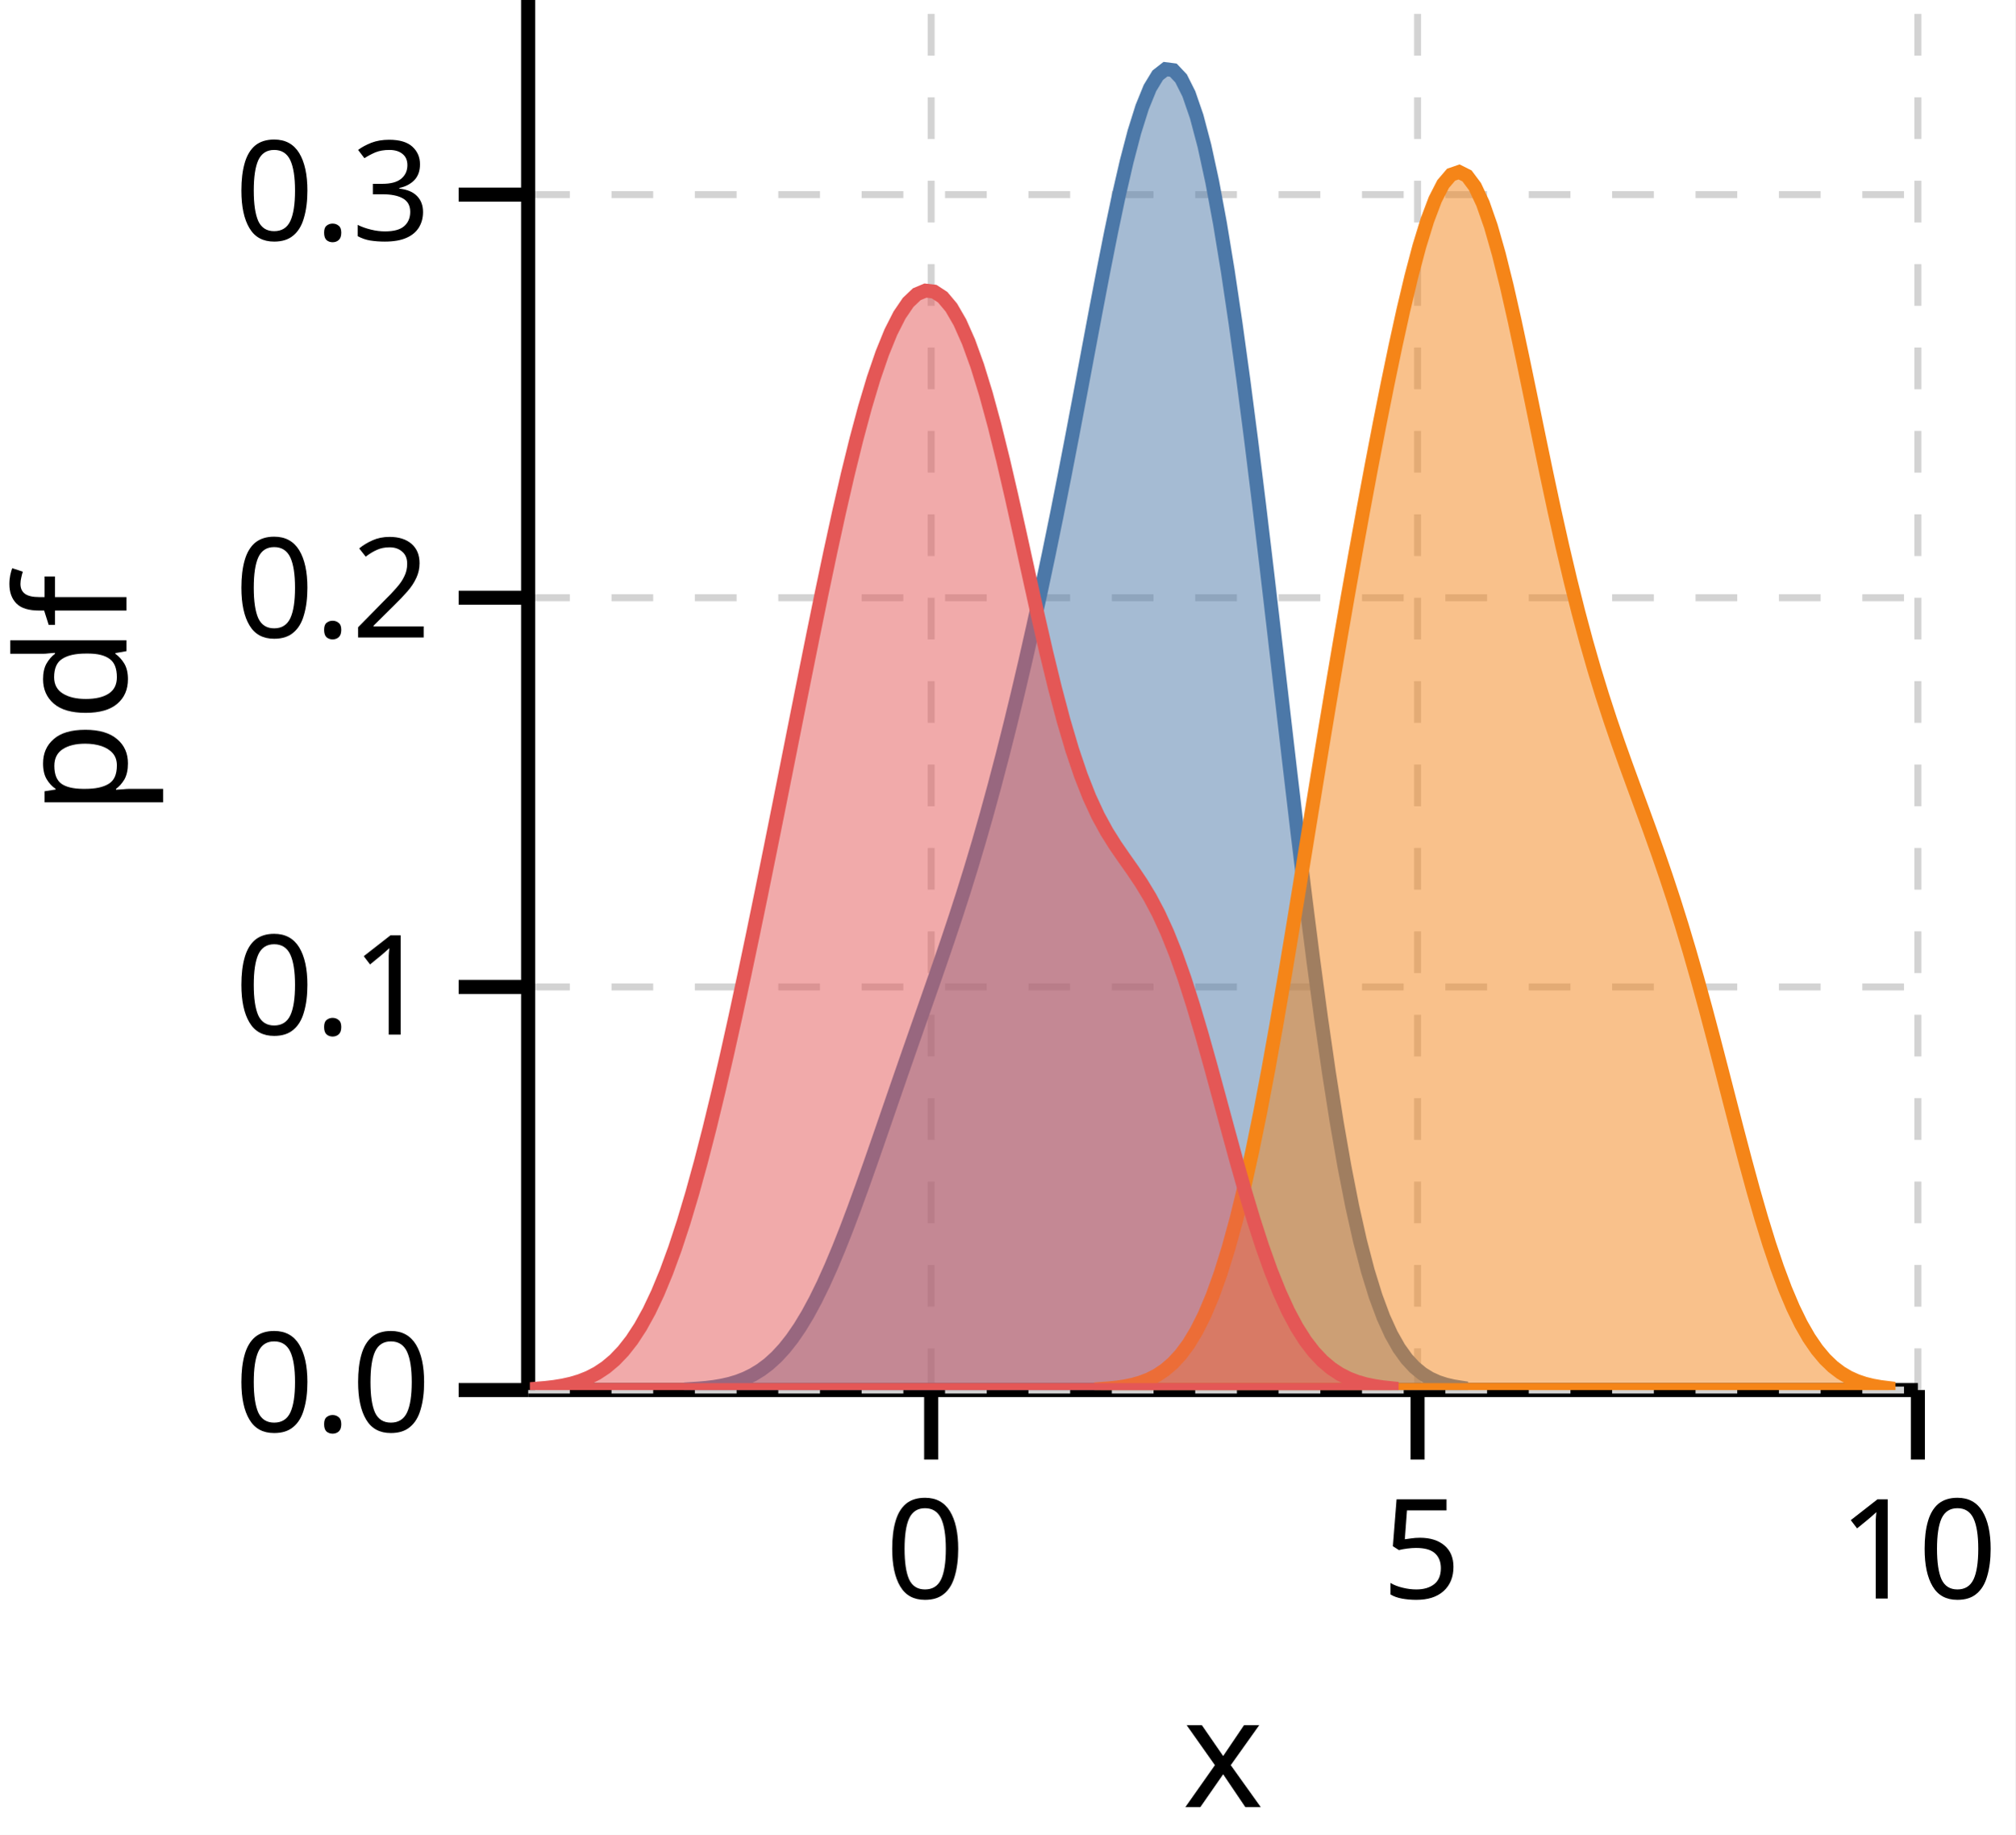
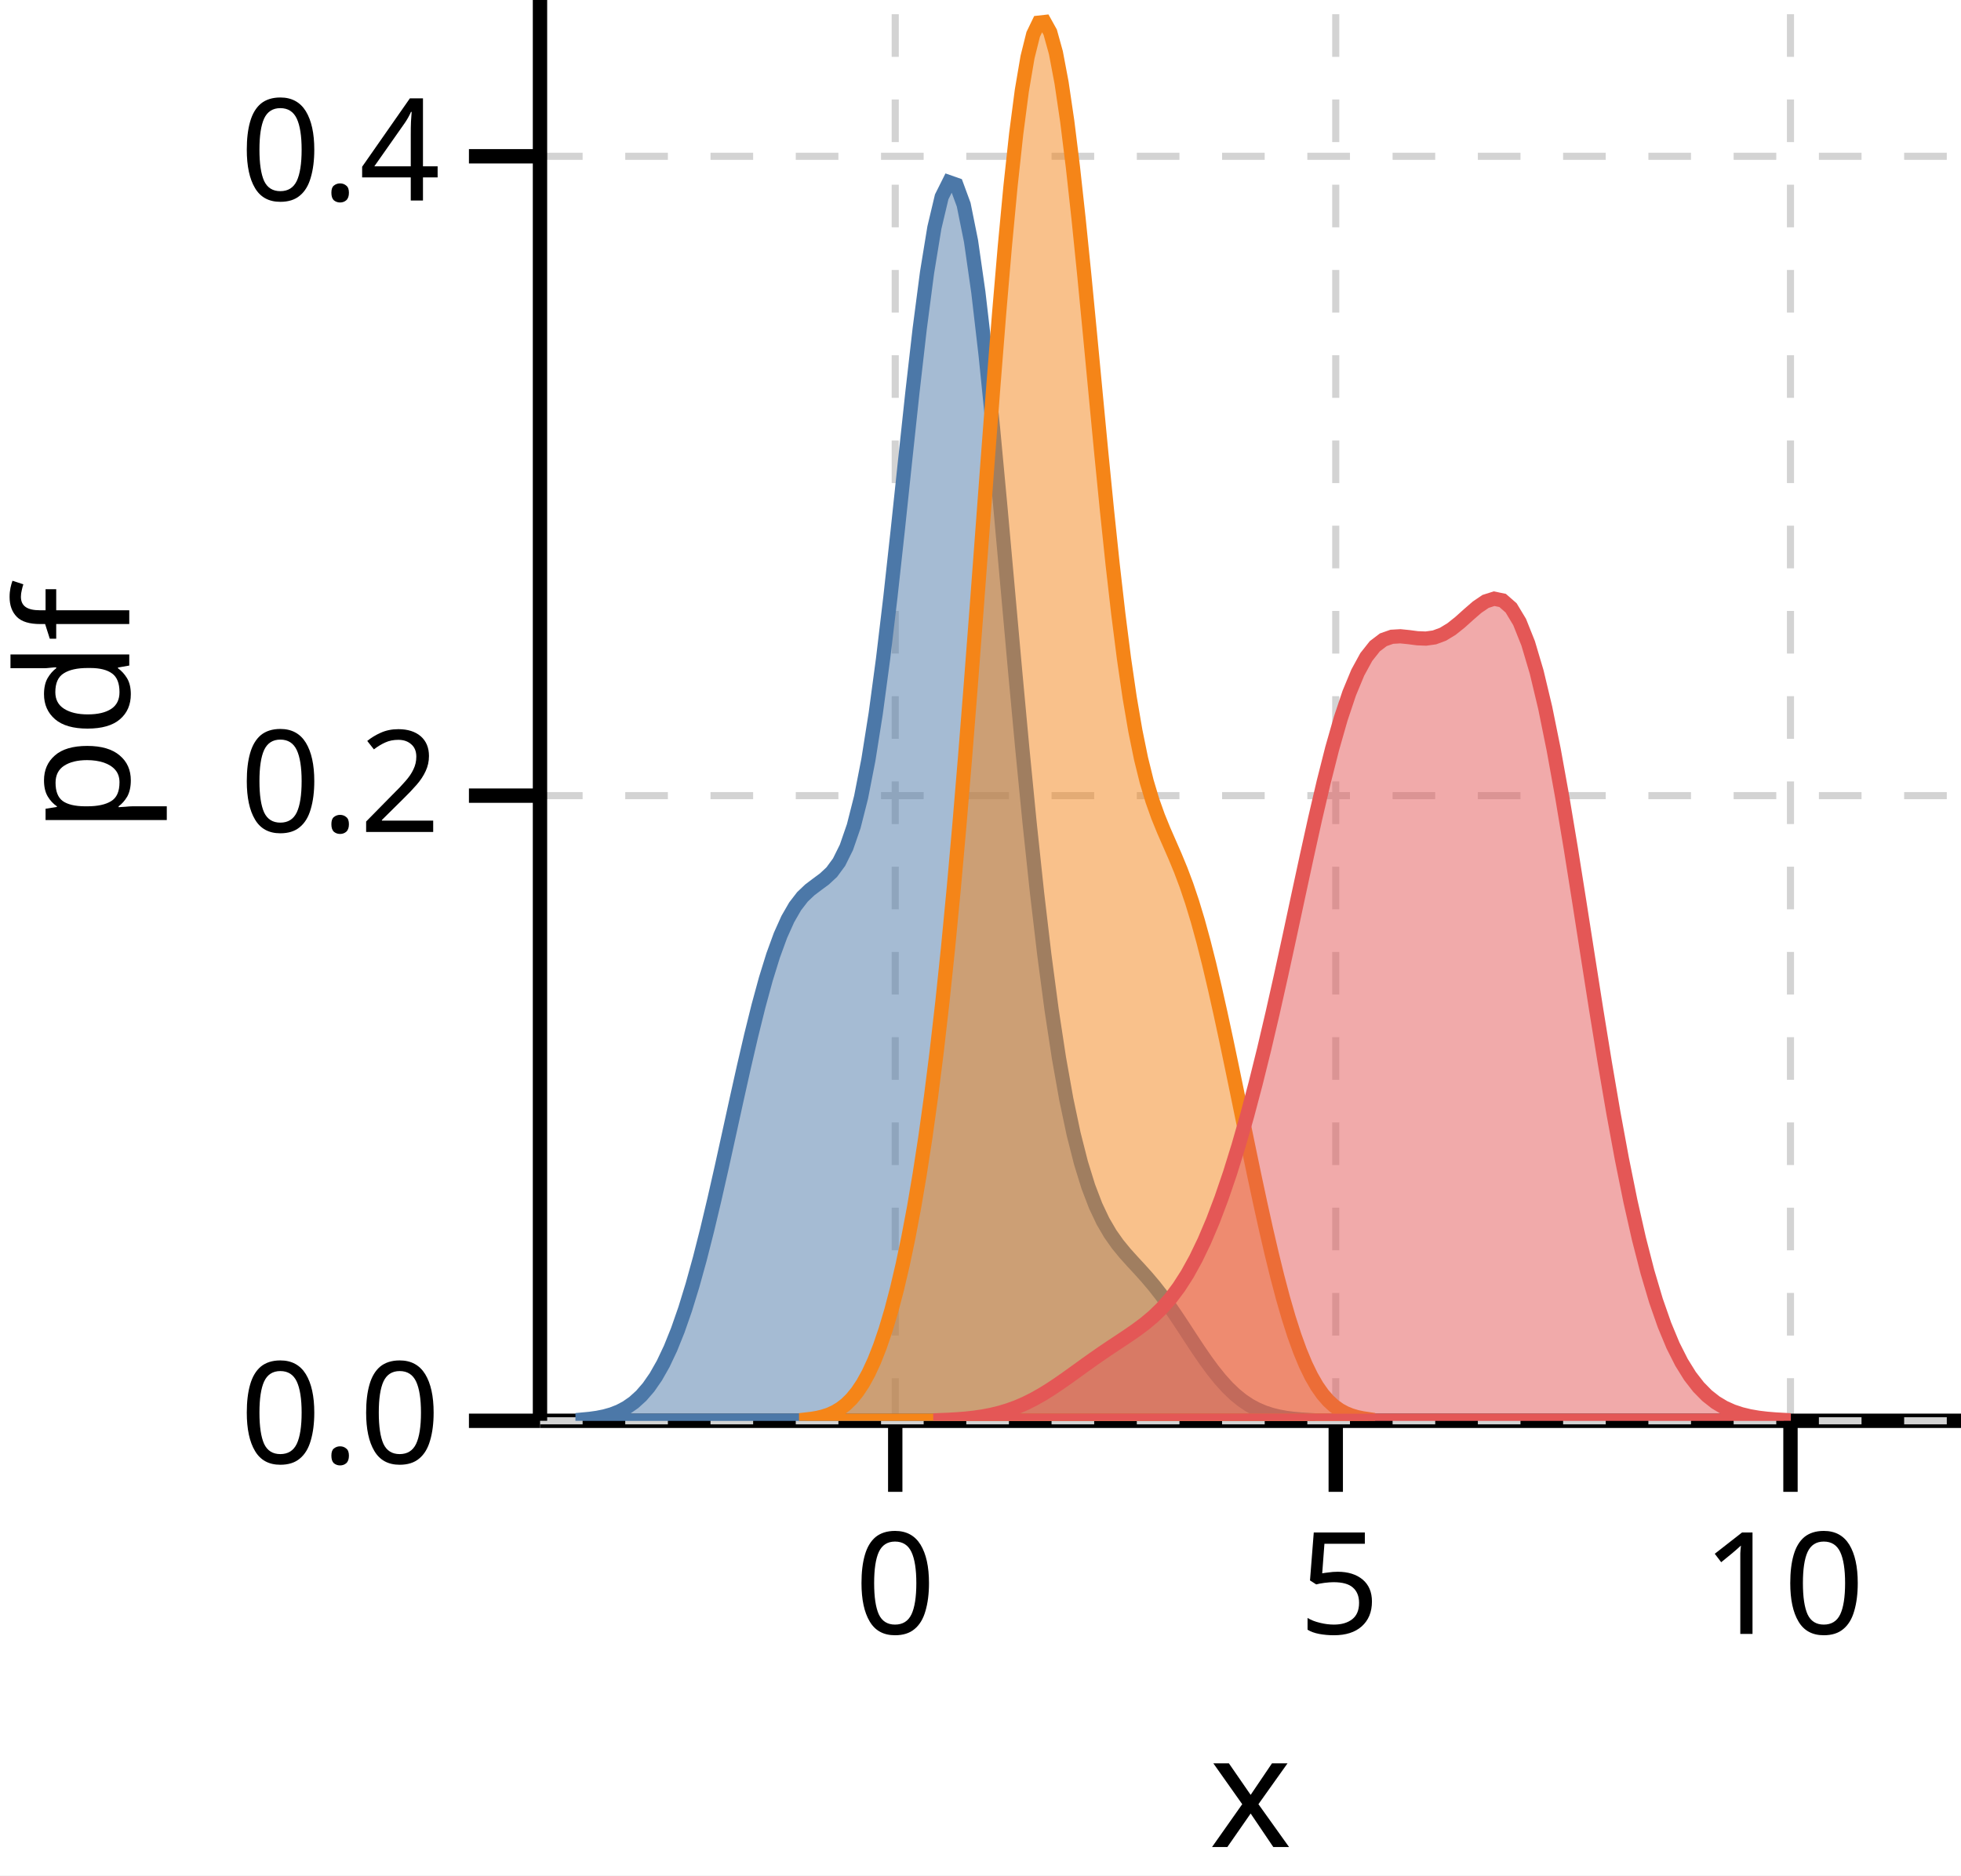
- <svg xmlns="http://www.w3.org/2000/svg" version="1.1" class="marks" width="145" height="132" viewBox="0 0 145 132">
-   <rect width="145" height="132" fill="white" />
+ <svg xmlns="http://www.w3.org/2000/svg" version="1.1" class="marks" width="138" height="132" viewBox="0 0 138 132">
+   <rect width="138" height="132" fill="white" />
  <g fill="none" stroke-miterlimit="10" transform="translate(38,0)">
    <g class="mark-group role-frame root" role="graphics-object" aria-roledescription="group mark container">
      <g transform="translate(0,0)">
        <path class="background" aria-hidden="true" d="M0,0h100v100h-100Z" />
        <g>
-           <g class="mark-group role-axis" role="graphics-symbol" aria-roledescription="axis" aria-label="X-axis titled 'x' for a linear scale with values from −4 to 10">
+           <g class="mark-group role-axis" role="graphics-symbol" aria-roledescription="axis" aria-label="X-axis titled 'x' for a linear scale with values from −4 to 12">
            <g transform="translate(0,100)">
              <path class="background" aria-hidden="true" d="M0,0h0v0h0Z" pointer-events="none" />
              <g>
                <g class="mark-rule role-axis-grid" pointer-events="none">
-                   <line transform="translate(29,0)" x2="0" y2="-100" stroke="lightgray" stroke-width="0.5" stroke-dasharray="3" opacity="1" />
-                   <line transform="translate(64,0)" x2="0" y2="-100" stroke="lightgray" stroke-width="0.5" stroke-dasharray="3" opacity="1" />
-                   <line transform="translate(100,0)" x2="0" y2="-100" stroke="lightgray" stroke-width="0.5" stroke-dasharray="3" opacity="1" />
+                   <line transform="translate(25,0)" x2="0" y2="-100" stroke="lightgray" stroke-width="0.5" stroke-dasharray="3" opacity="1" />
+                   <line transform="translate(56,0)" x2="0" y2="-100" stroke="lightgray" stroke-width="0.5" stroke-dasharray="3" opacity="1" />
+                   <line transform="translate(88,0)" x2="0" y2="-100" stroke="lightgray" stroke-width="0.5" stroke-dasharray="3" opacity="1" />
                </g>
                <g class="mark-rule role-axis-tick" pointer-events="none">
-                   <line transform="translate(29,0)" x2="0" y2="5" stroke="black" stroke-width="1.01" opacity="1" />
-                   <line transform="translate(64,0)" x2="0" y2="5" stroke="black" stroke-width="1.01" opacity="1" />
-                   <line transform="translate(100,0)" x2="0" y2="5" stroke="black" stroke-width="1.01" opacity="1" />
+                   <line transform="translate(25,0)" x2="0" y2="5" stroke="black" stroke-width="1.01" opacity="1" />
+                   <line transform="translate(56,0)" x2="0" y2="5" stroke="black" stroke-width="1.01" opacity="1" />
+                   <line transform="translate(88,0)" x2="0" y2="5" stroke="black" stroke-width="1.01" opacity="1" />
                </g>
                <g class="mark-text role-axis-label" pointer-events="none">
-                   <text text-anchor="middle" transform="translate(28.57143,15)" font-family="sans-serif" font-size="10px" font-style="normal" font-weight="400" fill="black" opacity="1">0</text>
-                   <text text-anchor="middle" transform="translate(64.28571,15)" font-family="sans-serif" font-size="10px" font-style="normal" font-weight="400" fill="black" opacity="1">5</text>
-                   <text text-anchor="middle" transform="translate(100,15)" font-family="sans-serif" font-size="10px" font-style="normal" font-weight="400" fill="black" opacity="1">10</text>
+                   <text text-anchor="middle" transform="translate(25,15)" font-family="sans-serif" font-size="10px" font-style="normal" font-weight="400" fill="black" opacity="1">0</text>
+                   <text text-anchor="middle" transform="translate(56.25,15)" font-family="sans-serif" font-size="10px" font-style="normal" font-weight="400" fill="black" opacity="1">5</text>
+                   <text text-anchor="middle" transform="translate(87.5,15)" font-family="sans-serif" font-size="10px" font-style="normal" font-weight="400" fill="black" opacity="1">10</text>
                </g>
                <g class="mark-rule role-axis-domain" pointer-events="none">
                  <line transform="translate(0,0)" x2="100" y2="0" stroke="black" stroke-width="1.01" opacity="1" />
                </g>
                <g class="mark-text role-axis-title" pointer-events="none">
                  <text text-anchor="middle" transform="translate(50,30)" font-family="sans-serif" font-size="11px" font-style="normal" font-weight="400" fill="black" opacity="1">x</text>
                </g>
              </g>
              <path class="foreground" aria-hidden="true" d="" pointer-events="none" display="none" />
            </g>
          </g>
-           <g class="mark-group role-axis" role="graphics-symbol" aria-roledescription="axis" aria-label="Y-axis titled 'pdf' for a linear scale with values from 0.00 to 0.35">
+           <g class="mark-group role-axis" role="graphics-symbol" aria-roledescription="axis" aria-label="Y-axis titled 'pdf' for a linear scale with values from 0.0 to 0.5">
            <g transform="translate(0,0)">
              <path class="background" aria-hidden="true" d="M0,0h0v0h0Z" pointer-events="none" />
              <g>
                <g class="mark-rule role-axis-grid" pointer-events="none">
                  <line transform="translate(0,100)" x2="100" y2="0" stroke="lightgray" stroke-width="0.5" stroke-dasharray="3" opacity="1" />
-                   <line transform="translate(0,71)" x2="100" y2="0" stroke="lightgray" stroke-width="0.5" stroke-dasharray="3" opacity="1" />
-                   <line transform="translate(0,43)" x2="100" y2="0" stroke="lightgray" stroke-width="0.5" stroke-dasharray="3" opacity="1" />
-                   <line transform="translate(0,14)" x2="100" y2="0" stroke="lightgray" stroke-width="0.5" stroke-dasharray="3" opacity="1" />
+                   <line transform="translate(0,56)" x2="100" y2="0" stroke="lightgray" stroke-width="0.5" stroke-dasharray="3" opacity="1" />
+                   <line transform="translate(0,11)" x2="100" y2="0" stroke="lightgray" stroke-width="0.5" stroke-dasharray="3" opacity="1" />
                </g>
                <g class="mark-rule role-axis-tick" pointer-events="none">
                  <line transform="translate(0,100)" x2="-5" y2="0" stroke="black" stroke-width="1.01" opacity="1" />
-                   <line transform="translate(0,71)" x2="-5" y2="0" stroke="black" stroke-width="1.01" opacity="1" />
-                   <line transform="translate(0,43)" x2="-5" y2="0" stroke="black" stroke-width="1.01" opacity="1" />
-                   <line transform="translate(0,14)" x2="-5" y2="0" stroke="black" stroke-width="1.01" opacity="1" />
+                   <line transform="translate(0,56)" x2="-5" y2="0" stroke="black" stroke-width="1.01" opacity="1" />
+                   <line transform="translate(0,11)" x2="-5" y2="0" stroke="black" stroke-width="1.01" opacity="1" />
                </g>
                <g class="mark-text role-axis-label" pointer-events="none">
                  <text text-anchor="end" transform="translate(-7,103)" font-family="sans-serif" font-size="10px" font-style="normal" font-weight="400" fill="black" opacity="1">0.0</text>
-                   <text text-anchor="end" transform="translate(-7,74.42857)" font-family="sans-serif" font-size="10px" font-style="normal" font-weight="400" fill="black" opacity="1">0.1</text>
-                   <text text-anchor="end" transform="translate(-7,45.85714)" font-family="sans-serif" font-size="10px" font-style="normal" font-weight="400" fill="black" opacity="1">0.2</text>
-                   <text text-anchor="end" transform="translate(-7,17.28571)" font-family="sans-serif" font-size="10px" font-style="normal" font-weight="400" fill="black" opacity="1">0.3</text>
+                   <text text-anchor="end" transform="translate(-7,58.55556)" font-family="sans-serif" font-size="10px" font-style="normal" font-weight="400" fill="black" opacity="1">0.2</text>
+                   <text text-anchor="end" transform="translate(-7,14.11111)" font-family="sans-serif" font-size="10px" font-style="normal" font-weight="400" fill="black" opacity="1">0.4</text>
                </g>
                <g class="mark-rule role-axis-domain" pointer-events="none">
                  <line transform="translate(0,100)" x2="0" y2="-100" stroke="black" stroke-width="1.01" opacity="1" />
                </g>
                <g class="mark-text role-axis-title" pointer-events="none">
                  <text text-anchor="middle" transform="translate(-26.90332,50) rotate(-90) translate(0,-2)" font-family="sans-serif" font-size="11px" font-style="normal" font-weight="400" fill="black" opacity="1">pdf</text>
                </g>
              </g>
              <path class="foreground" aria-hidden="true" d="" pointer-events="none" display="none" />
            </g>
          </g>
          <g class="mark-group role-scope" clip-path="url(#clip1)" role="graphics-object" aria-roledescription="group mark container">
            <g transform="translate(0,0)">
              <path class="background" aria-hidden="true" d="M0,0h0v0h0Z" />
              <g>
                <g class="mark-area role-mark" role="graphics-symbol" aria-roledescription="area mark container">
-                   <path d="M11.714,99.927L12.274,99.891L12.834,99.841L13.394,99.771L13.954,99.676L14.514,99.549L15.073,99.382L15.633,99.165L16.193,98.89L16.753,98.547L17.313,98.126L17.873,97.617L18.432,97.012L18.992,96.304L19.552,95.488L20.112,94.563L20.672,93.528L21.232,92.387L21.791,91.145L22.351,89.811L22.911,88.396L23.471,86.911L24.031,85.372L24.591,83.792L25.151,82.184L25.71,80.563L26.27,78.938L26.83,77.317L27.39,75.705L27.95,74.103L28.51,72.506L29.069,70.907L29.629,69.295L30.189,67.657L30.749,65.978L31.309,64.244L31.869,62.444L32.429,60.567L32.988,58.608L33.548,56.562L34.108,54.429L34.668,52.211L35.228,49.907L35.788,47.519L36.347,45.045L36.907,42.486L37.467,39.838L38.027,37.103L38.587,34.282L39.147,31.386L39.707,28.432L40.266,25.446L40.826,22.464L41.386,19.534L41.946,16.709L42.506,14.051L43.066,11.622L43.625,9.487L44.185,7.706L44.745,6.332L45.305,5.41L45.865,4.974L46.425,5.047L46.985,5.641L47.544,6.755L48.104,8.379L48.664,10.495L49.224,13.075L49.784,16.088L50.344,19.495L50.903,23.255L51.463,27.324L52.023,31.654L52.583,36.194L53.143,40.892L53.703,45.69L54.263,50.53L54.822,55.353L55.382,60.098L55.942,64.704L56.502,69.117L57.062,73.285L57.622,77.165L58.181,80.723L58.741,83.936L59.301,86.79L59.861,89.287L60.421,91.433L60.981,93.248L61.54,94.756L62.1,95.989L62.66,96.978L63.22,97.758L63.78,98.363L64.34,98.824L64.9,99.168L65.459,99.421L66.019,99.604L66.579,99.733L67.139,99.823L67.139,100L66.579,100L66.019,100L65.459,100L64.9,100L64.34,100L63.78,100L63.22,100L62.66,100L62.1,100L61.54,100L60.981,100L60.421,100L59.861,100L59.301,100L58.741,100L58.181,100L57.622,100L57.062,100L56.502,100L55.942,100L55.382,100L54.822,100L54.263,100L53.703,100L53.143,100L52.583,100L52.023,100L51.463,100L50.903,100L50.344,100L49.784,100L49.224,100L48.664,100L48.104,100L47.544,100L46.985,100L46.425,100L45.865,100L45.305,100L44.745,100L44.185,100L43.625,100L43.066,100L42.506,100L41.946,100L41.386,100L40.826,100L40.266,100L39.707,100L39.147,100L38.587,100L38.027,100L37.467,100L36.907,100L36.347,100L35.788,100L35.228,100L34.668,100L34.108,100L33.548,100L32.988,100L32.429,100L31.869,100L31.309,100L30.749,100L30.189,100L29.629,100L29.069,100L28.51,100L27.95,100L27.39,100L26.83,100L26.27,100L25.71,100L25.151,100L24.591,100L24.031,100L23.471,100L22.911,100L22.351,100L21.791,100L21.232,100L20.672,100L20.112,100L19.552,100L18.992,100L18.432,100L17.873,100L17.313,100L16.753,100L16.193,100L15.633,100L15.073,100L14.514,100L13.954,100L13.394,100L12.834,100L12.274,100L11.714,100Z" fill="#4c78a8" fill-opacity="0.5" stroke="#4c78a8" stroke-width="1" opacity="1" />
+                   <path d="M2.995,99.911L3.511,99.862L4.027,99.79L4.543,99.687L5.059,99.541L5.574,99.34L6.09,99.068L6.606,98.708L7.122,98.24L7.638,97.645L8.153,96.902L8.669,95.993L9.185,94.902L9.701,93.619L10.217,92.138L10.732,90.461L11.248,88.597L11.764,86.566L12.28,84.395L12.796,82.119L13.311,79.781L13.827,77.43L14.343,75.116L14.859,72.893L15.375,70.812L15.89,68.919L16.406,67.253L16.922,65.839L17.438,64.689L17.954,63.794L18.469,63.126L18.985,62.634L19.501,62.244L20.017,61.863L20.533,61.382L21.048,60.681L21.564,59.64L22.08,58.146L22.596,56.111L23.111,53.473L23.627,50.216L24.143,46.373L24.659,42.03L25.175,37.329L25.69,32.458L26.206,27.644L26.722,23.135L27.238,19.184L27.754,16.025L28.269,13.856L28.785,12.823L29.301,13.004L29.817,14.407L30.333,16.969L30.848,20.564L31.364,25.017L31.88,30.119L32.396,35.648L32.912,41.382L33.427,47.12L33.943,52.688L34.459,57.95L34.975,62.806L35.491,67.193L36.006,71.082L36.522,74.469L37.038,77.37L37.554,79.816L38.07,81.848L38.585,83.513L39.101,84.864L39.617,85.955L40.133,86.838L40.649,87.569L41.164,88.198L41.68,88.772L42.196,89.33L42.712,89.904L43.228,90.515L43.743,91.174L44.259,91.883L44.775,92.636L45.291,93.417L45.807,94.208L46.322,94.989L46.838,95.74L47.354,96.443L47.87,97.084L48.385,97.654L48.901,98.148L49.417,98.566L49.933,98.911L50.449,99.189L50.964,99.407L51.48,99.576L51.996,99.702L52.512,99.795L53.028,99.861L53.543,99.908L54.059,99.94L54.059,100L53.543,100L53.028,100L52.512,100L51.996,100L51.48,100L50.964,100L50.449,100L49.933,100L49.417,100L48.901,100L48.385,100L47.87,100L47.354,100L46.838,100L46.322,100L45.807,100L45.291,100L44.775,100L44.259,100L43.743,100L43.228,100L42.712,100L42.196,100L41.68,100L41.164,100L40.649,100L40.133,100L39.617,100L39.101,100L38.585,100L38.07,100L37.554,100L37.038,100L36.522,100L36.006,100L35.491,100L34.975,100L34.459,100L33.943,100L33.427,100L32.912,100L32.396,100L31.88,100L31.364,100L30.848,100L30.333,100L29.817,100L29.301,100L28.785,100L28.269,100L27.754,100L27.238,100L26.722,100L26.206,100L25.69,100L25.175,100L24.659,100L24.143,100L23.627,100L23.111,100L22.596,100L22.08,100L21.564,100L21.048,100L20.533,100L20.017,100L19.501,100L18.985,100L18.469,100L17.954,100L17.438,100L16.922,100L16.406,100L15.89,100L15.375,100L14.859,100L14.343,100L13.827,100L13.311,100L12.796,100L12.28,100L11.764,100L11.248,100L10.732,100L10.217,100L9.701,100L9.185,100L8.669,100L8.153,100L7.638,100L7.122,100L6.606,100L6.09,100L5.574,100L5.059,100L4.543,100L4.027,100L3.511,100L2.995,100Z" fill="#4c78a8" fill-opacity="0.5" stroke="#4c78a8" stroke-width="1" opacity="1" />
                </g>
              </g>
              <path class="foreground" aria-hidden="true" d="" display="none" />
            </g>
            <g transform="translate(0,0)">
              <path class="background" aria-hidden="true" d="M0,0h0v0h0Z" />
              <g>
                <g class="mark-area role-mark" role="graphics-symbol" aria-roledescription="area mark container">
-                   <path d="M41.235,99.918L41.808,99.876L42.38,99.816L42.952,99.731L43.524,99.612L44.097,99.449L44.669,99.229L45.241,98.938L45.813,98.557L46.385,98.067L46.958,97.447L47.53,96.676L48.102,95.729L48.674,94.587L49.247,93.229L49.819,91.638L50.391,89.803L50.963,87.718L51.536,85.384L52.108,82.807L52.68,80.004L53.252,76.997L53.824,73.815L54.397,70.491L54.969,67.063L55.541,63.569L56.113,60.045L56.686,56.523L57.258,53.032L57.83,49.593L58.402,46.22L58.974,42.921L59.547,39.7L60.119,36.559L60.691,33.498L61.263,30.525L61.836,27.652L62.408,24.9L62.98,22.3L63.552,19.895L64.124,17.732L64.697,15.866L65.269,14.351L65.841,13.237L66.413,12.567L66.986,12.368L67.558,12.655L68.13,13.421L68.702,14.643L69.275,16.282L69.847,18.284L70.419,20.583L70.991,23.109L71.563,25.789L72.136,28.555L72.708,31.341L73.28,34.093L73.852,36.766L74.425,39.326L74.997,41.752L75.569,44.033L76.141,46.167L76.713,48.161L77.286,50.027L77.858,51.784L78.43,53.454L79.002,55.06L79.575,56.628L80.147,58.184L80.719,59.752L81.291,61.357L81.863,63.018L82.436,64.752L83.008,66.572L83.58,68.484L84.152,70.487L84.725,72.574L85.297,74.731L85.869,76.935L86.441,79.161L87.014,81.377L87.586,83.55L88.158,85.647L88.73,87.637L89.302,89.493L89.875,91.193L90.447,92.723L91.019,94.075L91.591,95.248L92.164,96.246L92.736,97.081L93.308,97.765L93.88,98.317L94.452,98.752L95.025,99.09L95.597,99.347L96.169,99.54L96.741,99.681L97.314,99.782L97.886,99.854L97.886,100L97.314,100L96.741,100L96.169,100L95.597,100L95.025,100L94.452,100L93.88,100L93.308,100L92.736,100L92.164,100L91.591,100L91.019,100L90.447,100L89.875,100L89.302,100L88.73,100L88.158,100L87.586,100L87.014,100L86.441,100L85.869,100L85.297,100L84.725,100L84.152,100L83.58,100L83.008,100L82.436,100L81.863,100L81.291,100L80.719,100L80.147,100L79.575,100L79.002,100L78.43,100L77.858,100L77.286,100L76.713,100L76.141,100L75.569,100L74.997,100L74.425,100L73.852,100L73.28,100L72.708,100L72.136,100L71.563,100L70.991,100L70.419,100L69.847,100L69.275,100L68.702,100L68.13,100L67.558,100L66.986,100L66.413,100L65.841,100L65.269,100L64.697,100L64.124,100L63.552,100L62.98,100L62.408,100L61.836,100L61.263,100L60.691,100L60.119,100L59.547,100L58.974,100L58.402,100L57.83,100L57.258,100L56.686,100L56.113,100L55.541,100L54.969,100L54.397,100L53.824,100L53.252,100L52.68,100L52.108,100L51.536,100L50.963,100L50.391,100L49.819,100L49.247,100L48.674,100L48.102,100L47.53,100L46.958,100L46.385,100L45.813,100L45.241,100L44.669,100L44.097,100L43.524,100L42.952,100L42.38,100L41.808,100L41.235,100Z" fill="#f58518" fill-opacity="0.5" stroke="#f58518" stroke-width="1" opacity="1" />
+                   <path d="M18.73,99.906L19.13,99.859L19.529,99.791L19.929,99.695L20.328,99.564L20.727,99.386L21.127,99.151L21.526,98.846L21.926,98.456L22.325,97.968L22.725,97.368L23.124,96.641L23.524,95.776L23.923,94.762L24.322,93.588L24.722,92.246L25.121,90.727L25.521,89.021L25.92,87.117L26.32,85.001L26.719,82.654L27.119,80.057L27.518,77.186L27.917,74.017L28.317,70.53L28.716,66.71L29.116,62.553L29.515,58.068L29.915,53.282L30.314,48.241L30.714,43.009L31.113,37.671L31.512,32.324L31.912,27.08L32.311,22.055L32.711,17.366L33.11,13.125L33.51,9.432L33.909,6.376L34.309,4.023L34.708,2.42L35.107,1.594L35.507,1.549L35.906,2.267L36.306,3.711L36.705,5.826L37.105,8.54L37.504,11.766L37.903,15.405L38.303,19.351L38.702,23.489L39.102,27.705L39.501,31.885L39.901,35.924L40.3,39.73L40.7,43.226L41.099,46.359L41.498,49.097L41.898,51.436L42.297,53.395L42.697,55.012L43.096,56.347L43.496,57.468L43.895,58.449L44.295,59.363L44.694,60.276L45.093,61.243L45.493,62.306L45.892,63.491L46.292,64.811L46.691,66.267L47.091,67.848L47.49,69.541L47.89,71.325L48.289,73.18L48.688,75.085L49.088,77.02L49.487,78.966L49.887,80.904L50.286,82.817L50.686,84.685L51.085,86.49L51.485,88.214L51.884,89.839L52.283,91.35L52.683,92.734L53.082,93.981L53.482,95.086L53.881,96.048L54.281,96.871L54.68,97.562L55.08,98.131L55.479,98.591L55.878,98.955L56.278,99.239L56.677,99.455L57.077,99.616L57.476,99.735L57.876,99.82L58.275,99.88L58.275,100L57.876,100L57.476,100L57.077,100L56.677,100L56.278,100L55.878,100L55.479,100L55.08,100L54.68,100L54.281,100L53.881,100L53.482,100L53.082,100L52.683,100L52.283,100L51.884,100L51.485,100L51.085,100L50.686,100L50.286,100L49.887,100L49.487,100L49.088,100L48.688,100L48.289,100L47.89,100L47.49,100L47.091,100L46.691,100L46.292,100L45.892,100L45.493,100L45.093,100L44.694,100L44.295,100L43.895,100L43.496,100L43.096,100L42.697,100L42.297,100L41.898,100L41.498,100L41.099,100L40.7,100L40.3,100L39.901,100L39.501,100L39.102,100L38.702,100L38.303,100L37.903,100L37.504,100L37.105,100L36.705,100L36.306,100L35.906,100L35.507,100L35.107,100L34.708,100L34.309,100L33.909,100L33.51,100L33.11,100L32.711,100L32.311,100L31.912,100L31.512,100L31.113,100L30.714,100L30.314,100L29.915,100L29.515,100L29.116,100L28.716,100L28.317,100L27.917,100L27.518,100L27.119,100L26.719,100L26.32,100L25.92,100L25.521,100L25.121,100L24.722,100L24.322,100L23.923,100L23.524,100L23.124,100L22.725,100L22.325,100L21.926,100L21.526,100L21.127,100L20.727,100L20.328,100L19.929,100L19.529,100L19.13,100L18.73,100Z" fill="#f58518" fill-opacity="0.5" stroke="#f58518" stroke-width="1" opacity="1" />
                </g>
              </g>
              <path class="foreground" aria-hidden="true" d="" display="none" />
            </g>
            <g transform="translate(0,0)">
              <path class="background" aria-hidden="true" d="M0,0h0v0h0Z" />
              <g>
                <g class="mark-area role-mark" role="graphics-symbol" aria-roledescription="area mark container">
-                   <path d="M0.626,99.897L1.247,99.846L1.869,99.774L2.49,99.673L3.111,99.535L3.733,99.349L4.354,99.102L4.975,98.78L5.597,98.366L6.218,97.844L6.839,97.196L7.461,96.404L8.082,95.453L8.704,94.328L9.325,93.017L9.946,91.514L10.568,89.815L11.189,87.923L11.81,85.843L12.432,83.588L13.053,81.172L13.674,78.611L14.296,75.923L14.917,73.129L15.538,70.245L16.16,67.287L16.781,64.271L17.402,61.209L18.024,58.114L18.645,54.998L19.266,51.874L19.888,48.76L20.509,45.675L21.13,42.641L21.752,39.688L22.373,36.845L22.994,34.144L23.616,31.621L24.237,29.306L24.858,27.23L25.48,25.418L26.101,23.891L26.723,22.666L27.344,21.754L27.965,21.165L28.587,20.904L29.208,20.975L29.829,21.38L30.451,22.12L31.072,23.193L31.693,24.594L32.315,26.311L32.936,28.324L33.557,30.603L34.179,33.108L34.8,35.786L35.421,38.576L36.043,41.412L36.664,44.222L37.285,46.936L37.907,49.492L38.528,51.839L39.149,53.941L39.771,55.78L40.392,57.357L41.013,58.695L41.635,59.832L42.256,60.82L42.878,61.721L43.499,62.602L44.12,63.525L44.742,64.549L45.363,65.722L45.984,67.076L46.606,68.629L47.227,70.382L47.848,72.32L48.47,74.414L49.091,76.625L49.712,78.906L50.334,81.206L50.955,83.475L51.576,85.666L52.198,87.738L52.819,89.657L53.44,91.401L54.062,92.954L54.683,94.311L55.304,95.475L55.926,96.455L56.547,97.264L57.168,97.921L57.79,98.444L58.411,98.854L59.033,99.169L59.654,99.406L60.275,99.583L60.897,99.711L61.518,99.803L62.139,99.868L62.139,100L61.518,100L60.897,100L60.275,100L59.654,100L59.033,100L58.411,100L57.79,100L57.168,100L56.547,100L55.926,100L55.304,100L54.683,100L54.062,100L53.44,100L52.819,100L52.198,100L51.576,100L50.955,100L50.334,100L49.712,100L49.091,100L48.47,100L47.848,100L47.227,100L46.606,100L45.984,100L45.363,100L44.742,100L44.12,100L43.499,100L42.878,100L42.256,100L41.635,100L41.013,100L40.392,100L39.771,100L39.149,100L38.528,100L37.907,100L37.285,100L36.664,100L36.043,100L35.421,100L34.8,100L34.179,100L33.557,100L32.936,100L32.315,100L31.693,100L31.072,100L30.451,100L29.829,100L29.208,100L28.587,100L27.965,100L27.344,100L26.723,100L26.101,100L25.48,100L24.858,100L24.237,100L23.616,100L22.994,100L22.373,100L21.752,100L21.13,100L20.509,100L19.888,100L19.266,100L18.645,100L18.024,100L17.402,100L16.781,100L16.16,100L15.538,100L14.917,100L14.296,100L13.674,100L13.053,100L12.432,100L11.81,100L11.189,100L10.568,100L9.946,100L9.325,100L8.704,100L8.082,100L7.461,100L6.839,100L6.218,100L5.597,100L4.975,100L4.354,100L3.733,100L3.111,100L2.49,100L1.869,100L1.247,100L0.626,100Z" fill="#e45756" fill-opacity="0.5" stroke="#e45756" stroke-width="1" opacity="1" />
+                   <path d="M28.171,99.952L28.771,99.927L29.37,99.892L29.97,99.844L30.569,99.778L31.169,99.69L31.768,99.575L32.368,99.429L32.967,99.248L33.567,99.029L34.167,98.769L34.766,98.468L35.366,98.128L35.965,97.755L36.565,97.353L37.164,96.932L37.764,96.501L38.363,96.068L38.963,95.641L39.562,95.225L40.162,94.82L40.762,94.423L41.361,94.024L41.961,93.61L42.56,93.163L43.16,92.661L43.759,92.081L44.359,91.403L44.958,90.604L45.558,89.669L46.157,88.582L46.757,87.335L47.357,85.92L47.956,84.335L48.556,82.577L49.155,80.648L49.755,78.55L50.354,76.288L50.954,73.871L51.553,71.316L52.153,68.645L52.753,65.89L53.352,63.096L53.952,60.316L54.551,57.609L55.151,55.041L55.75,52.677L56.35,50.577L56.949,48.788L57.549,47.34L58.148,46.243L58.748,45.485L59.348,45.028L59.947,44.818L60.547,44.783L61.146,44.844L61.746,44.922L62.345,44.946L62.945,44.862L63.544,44.64L64.144,44.276L64.743,43.798L65.343,43.259L65.943,42.738L66.542,42.33L67.142,42.138L67.741,42.26L68.341,42.785L68.94,43.779L69.54,45.281L70.139,47.3L70.739,49.813L71.338,52.769L71.938,56.092L72.538,59.691L73.137,63.462L73.737,67.303L74.336,71.114L74.936,74.808L75.535,78.31L76.135,81.564L76.734,84.529L77.334,87.184L77.934,89.519L78.533,91.539L79.133,93.258L79.732,94.699L80.332,95.888L80.931,96.853L81.531,97.625L82.13,98.233L82.73,98.705L83.329,99.064L83.929,99.334L84.529,99.533L85.128,99.678L85.728,99.782L86.327,99.854L86.927,99.904L87.526,99.938L87.526,100L86.927,100L86.327,100L85.728,100L85.128,100L84.529,100L83.929,100L83.329,100L82.73,100L82.13,100L81.531,100L80.931,100L80.332,100L79.732,100L79.133,100L78.533,100L77.934,100L77.334,100L76.734,100L76.135,100L75.535,100L74.936,100L74.336,100L73.737,100L73.137,100L72.538,100L71.938,100L71.338,100L70.739,100L70.139,100L69.54,100L68.94,100L68.341,100L67.741,100L67.142,100L66.542,100L65.943,100L65.343,100L64.743,100L64.144,100L63.544,100L62.945,100L62.345,100L61.746,100L61.146,100L60.547,100L59.947,100L59.348,100L58.748,100L58.148,100L57.549,100L56.949,100L56.35,100L55.75,100L55.151,100L54.551,100L53.952,100L53.352,100L52.753,100L52.153,100L51.553,100L50.954,100L50.354,100L49.755,100L49.155,100L48.556,100L47.956,100L47.357,100L46.757,100L46.157,100L45.558,100L44.958,100L44.359,100L43.759,100L43.16,100L42.56,100L41.961,100L41.361,100L40.762,100L40.162,100L39.562,100L38.963,100L38.363,100L37.764,100L37.164,100L36.565,100L35.965,100L35.366,100L34.766,100L34.167,100L33.567,100L32.967,100L32.368,100L31.768,100L31.169,100L30.569,100L29.97,100L29.37,100L28.771,100L28.171,100Z" fill="#e45756" fill-opacity="0.5" stroke="#e45756" stroke-width="1" opacity="1" />
                </g>
              </g>
              <path class="foreground" aria-hidden="true" d="" display="none" />
            </g>
          </g>
        </g>
        <path class="foreground" aria-hidden="true" d="" display="none" />
      </g>
    </g>
  </g>
  <defs>
    <clipPath id="clip1">
      <rect x="0" y="0" width="100" height="100" />
    </clipPath>
  </defs>
</svg>
